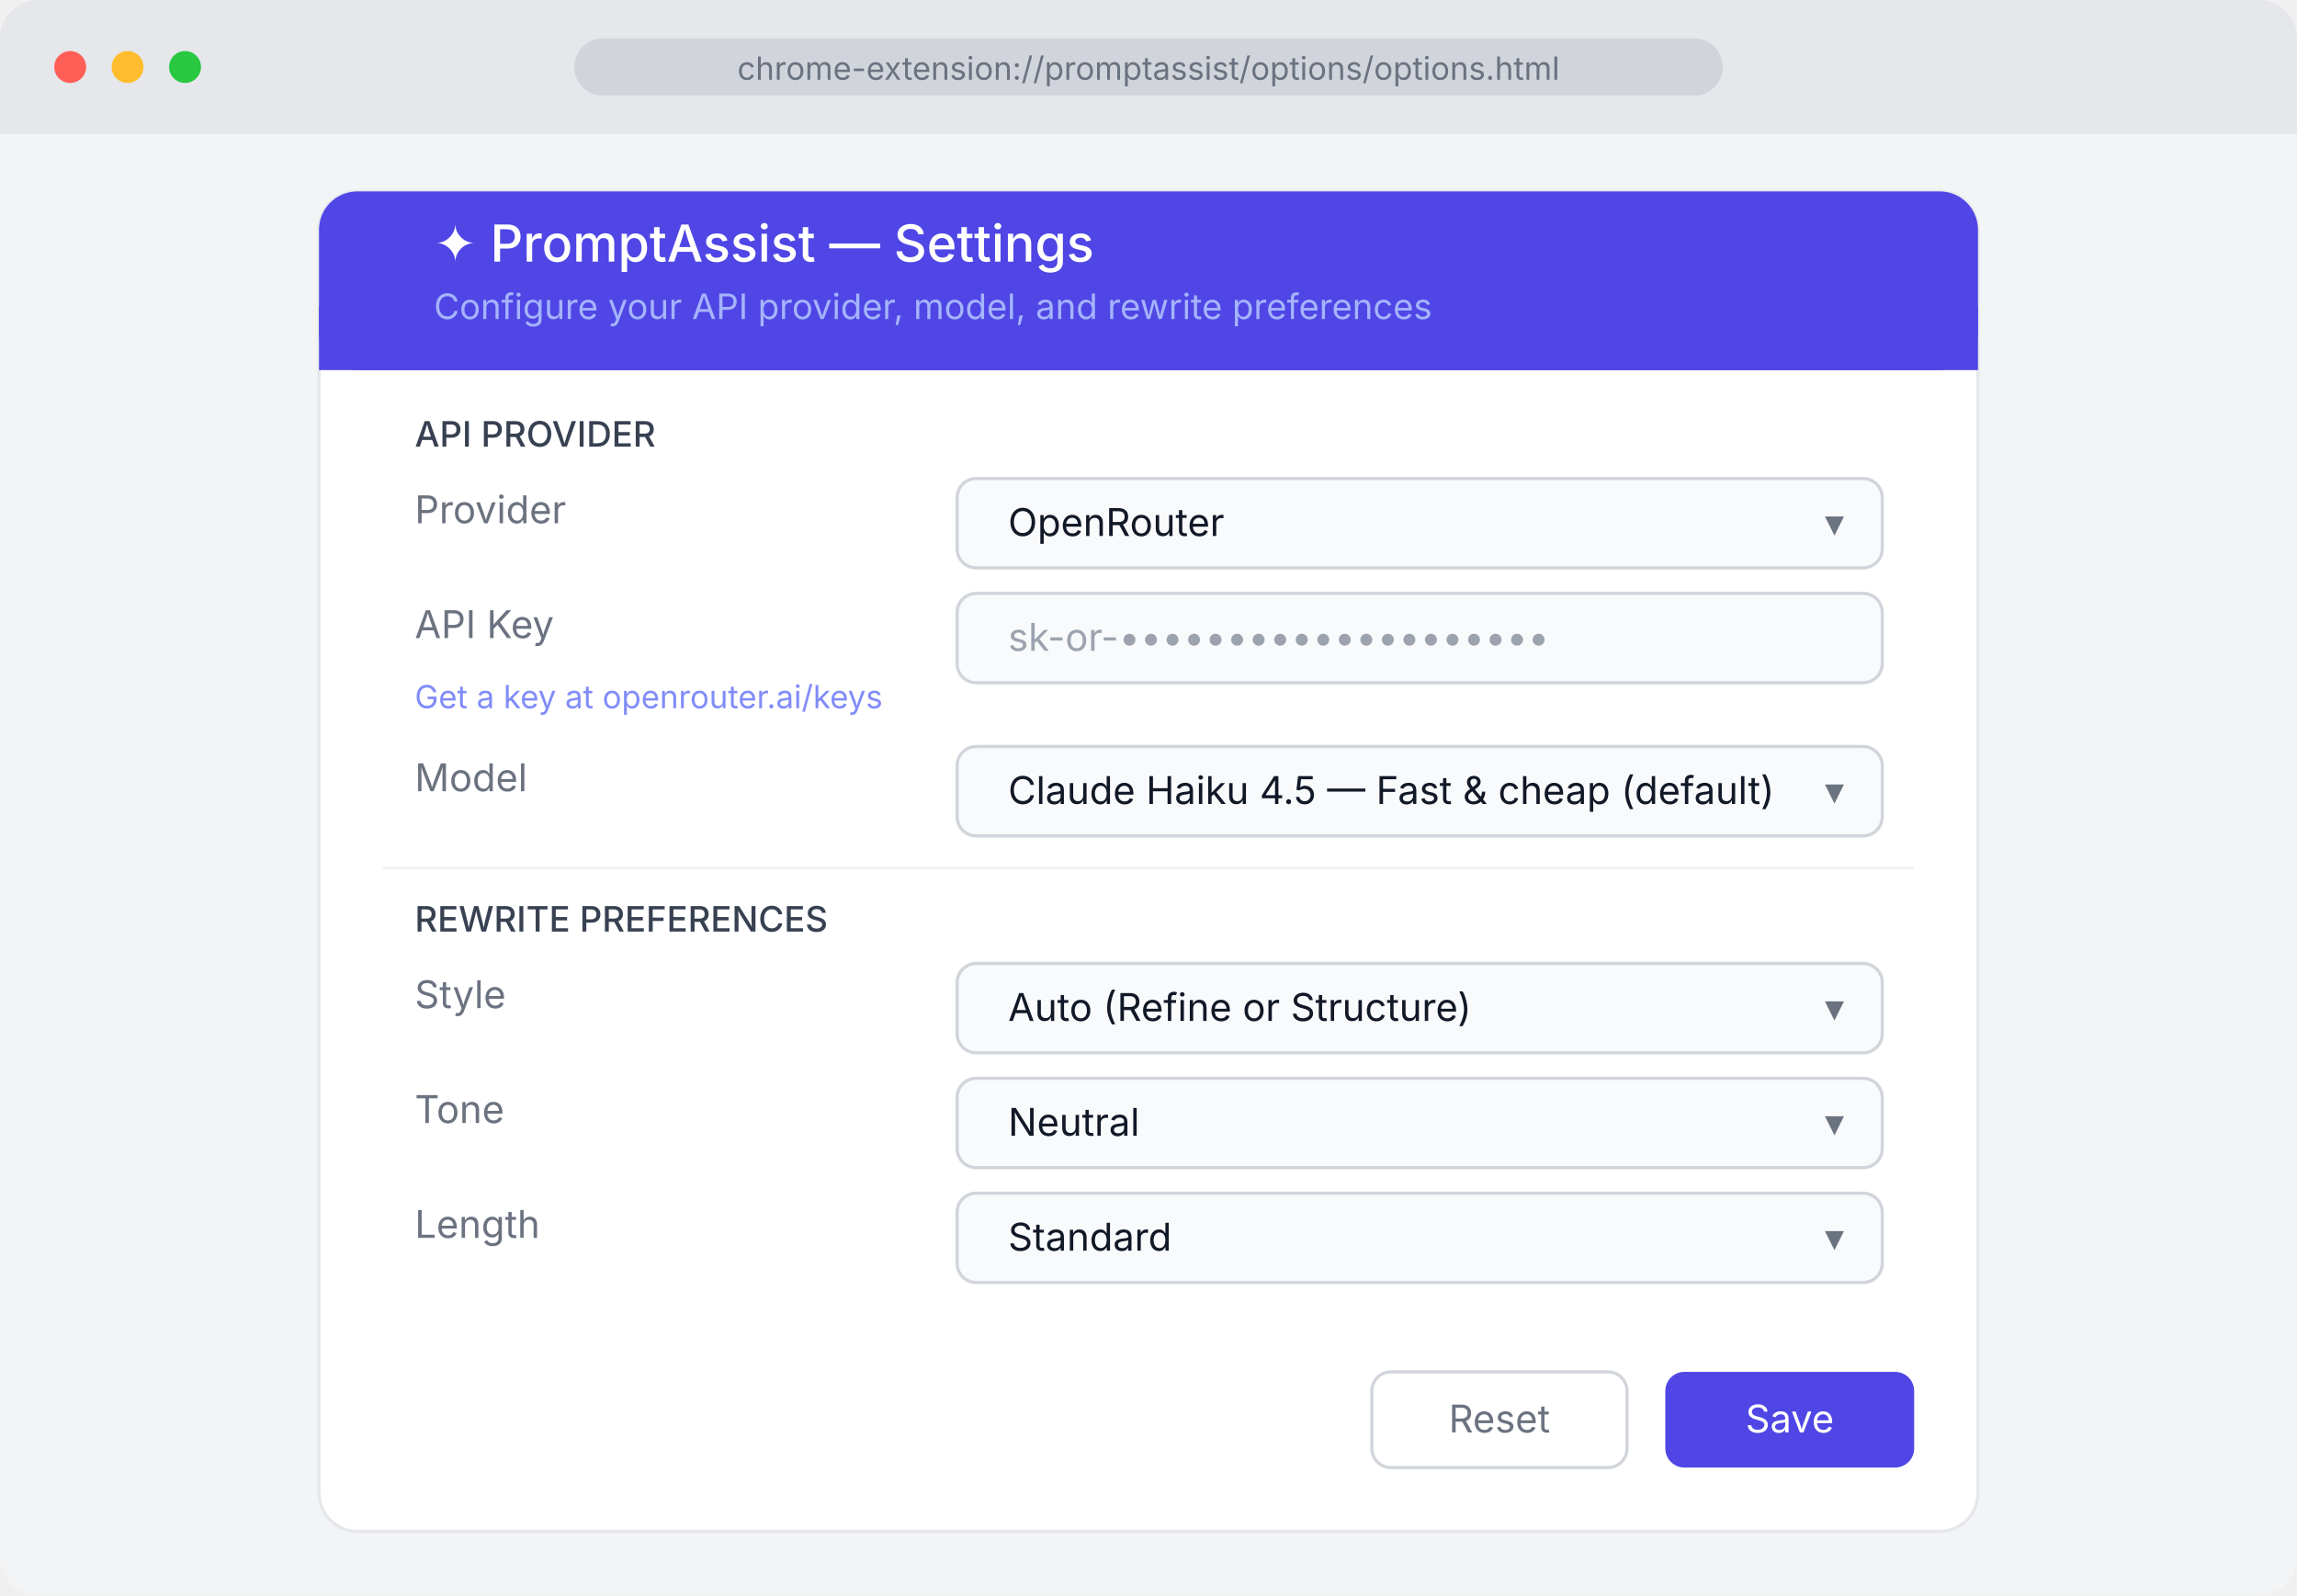
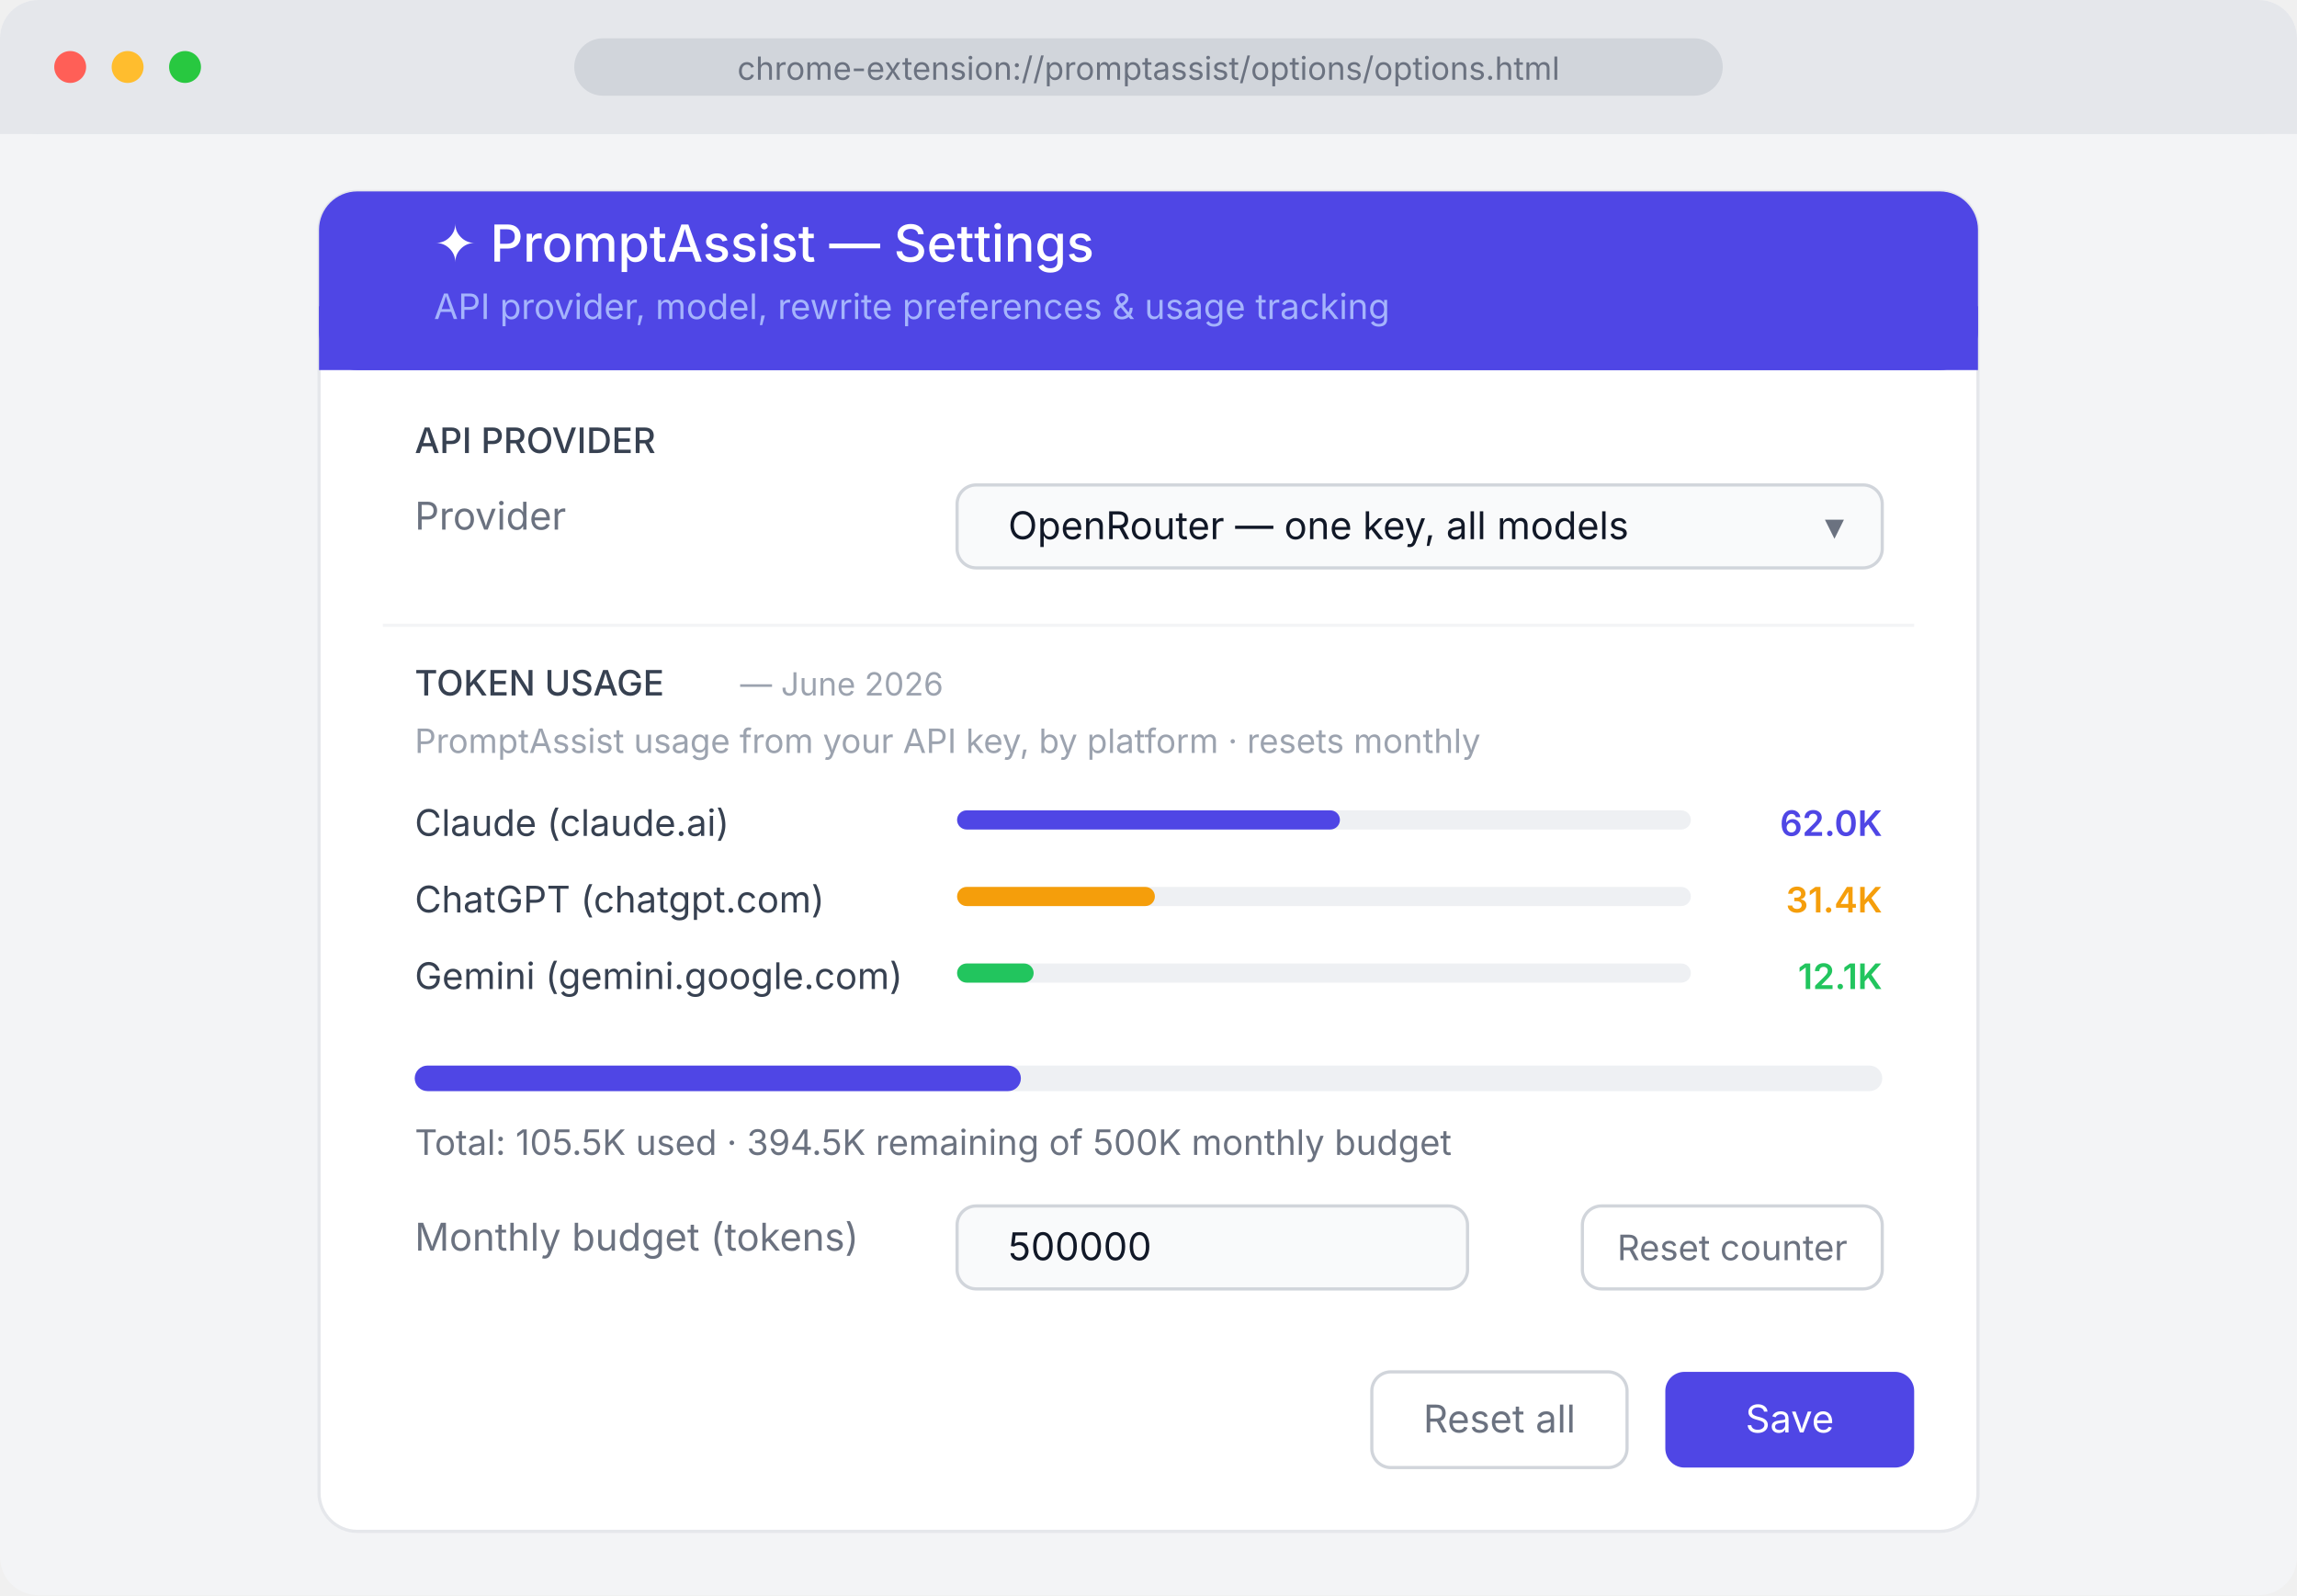
<svg xmlns="http://www.w3.org/2000/svg" viewBox="0 0 720 500">
  <rect width="720" height="500" fill="#f3f4f6" rx="12" />
  <rect x="0" y="0" width="720" height="42" fill="#e5e7eb" rx="12" />
  <rect x="0" y="28" width="720" height="14" fill="#e5e7eb" />
  <circle cx="22" cy="21" r="5" fill="#ff5f57" />
  <circle cx="40" cy="21" r="5" fill="#ffbd2e" />
  <circle cx="58" cy="21" r="5" fill="#28c840" />
  <rect x="180" y="12" width="360" height="18" rx="9" fill="#d1d5db" />
  <text x="360" y="25" text-anchor="middle" fill="#6b7280" font-family="-apple-system,sans-serif" font-size="10">chrome-extension://promptassist/options/options.html</text>
  <rect x="100" y="60" width="520" height="420" rx="12" fill="white" stroke="#e5e7eb" stroke-width="1" />
  <rect x="100" y="60" width="520" height="56" rx="12" fill="#4f46e5" />
  <rect x="100" y="96" width="520" height="20" fill="#4f46e5" />
  <text x="136" y="82" fill="white" font-family="-apple-system,sans-serif" font-size="16" font-weight="500">✦  PromptAssist — Settings</text>
-   <text x="136" y="100" fill="#a5b4fc" font-family="-apple-system,sans-serif" font-size="11">Configure your API provider, model, and rewrite preferences</text>
-   <text x="130" y="140" fill="#374151" font-family="-apple-system,sans-serif" font-size="11" font-weight="500">API PROVIDER</text>
-   <text x="130" y="164" fill="#6b7280" font-family="-apple-system,sans-serif" font-size="12">Provider</text>
-   <rect x="300" y="150" width="290" height="28" rx="6" fill="#f9fafb" stroke="#d1d5db" stroke-width="1" />
-   <text x="316" y="168" fill="#111827" font-family="-apple-system,sans-serif" font-size="12">OpenRouter</text>
-   <text x="572" y="168" fill="#6b7280" font-family="-apple-system,sans-serif" font-size="12">▾</text>
-   <text x="130" y="200" fill="#6b7280" font-family="-apple-system,sans-serif" font-size="12">API Key</text>
-   <rect x="300" y="186" width="290" height="28" rx="6" fill="#f9fafb" stroke="#d1d5db" stroke-width="1" />
-   <text x="316" y="204" fill="#9ca3af" font-family="-apple-system,sans-serif" font-size="12">sk-or-••••••••••••••••••••</text>
-   <text x="130" y="222" fill="#818cf8" font-family="-apple-system,sans-serif" font-size="10">Get a key at openrouter.ai/keys</text>
-   <text x="130" y="248" fill="#6b7280" font-family="-apple-system,sans-serif" font-size="12">Model</text>
-   <rect x="300" y="234" width="290" height="28" rx="6" fill="#f9fafb" stroke="#d1d5db" stroke-width="1" />
-   <text x="316" y="252" fill="#111827" font-family="-apple-system,sans-serif" font-size="12">Claude Haiku 4.5 — Fast &amp; cheap (default)</text>
-   <text x="572" y="252" fill="#6b7280" font-family="-apple-system,sans-serif" font-size="12">▾</text>
-   <line x1="120" y1="272" x2="600" y2="272" stroke="#f3f4f6" stroke-width="1" />
-   <text x="130" y="292" fill="#374151" font-family="-apple-system,sans-serif" font-size="11" font-weight="500">REWRITE PREFERENCES</text>
-   <text x="130" y="316" fill="#6b7280" font-family="-apple-system,sans-serif" font-size="12">Style</text>
-   <rect x="300" y="302" width="290" height="28" rx="6" fill="#f9fafb" stroke="#d1d5db" stroke-width="1" />
-   <text x="316" y="320" fill="#111827" font-family="-apple-system,sans-serif" font-size="12">Auto (Refine or Structure)</text>
-   <text x="572" y="320" fill="#6b7280" font-family="-apple-system,sans-serif" font-size="12">▾</text>
-   <text x="130" y="352" fill="#6b7280" font-family="-apple-system,sans-serif" font-size="12">Tone</text>
-   <rect x="300" y="338" width="290" height="28" rx="6" fill="#f9fafb" stroke="#d1d5db" stroke-width="1" />
-   <text x="316" y="356" fill="#111827" font-family="-apple-system,sans-serif" font-size="12">Neutral</text>
-   <text x="572" y="356" fill="#6b7280" font-family="-apple-system,sans-serif" font-size="12">▾</text>
-   <text x="130" y="388" fill="#6b7280" font-family="-apple-system,sans-serif" font-size="12">Length</text>
-   <rect x="300" y="374" width="290" height="28" rx="6" fill="#f9fafb" stroke="#d1d5db" stroke-width="1" />
-   <text x="316" y="392" fill="#111827" font-family="-apple-system,sans-serif" font-size="12">Standard</text>
-   <text x="572" y="392" fill="#6b7280" font-family="-apple-system,sans-serif" font-size="12">▾</text>
+   <text x="136" y="100" fill="#a5b4fc" font-family="-apple-system,sans-serif" font-size="11">API provider, model, rewrite preferences &amp; usage tracking</text>
+   <text x="130" y="142" fill="#374151" font-family="-apple-system,sans-serif" font-size="11" font-weight="500">API PROVIDER</text>
+   <text x="130" y="166" fill="#6b7280" font-family="-apple-system,sans-serif" font-size="12">Provider</text>
+   <rect x="300" y="152" width="290" height="26" rx="6" fill="#f9fafb" stroke="#d1d5db" stroke-width="1" />
+   <text x="316" y="169" fill="#111827" font-family="-apple-system,sans-serif" font-size="12">OpenRouter — one key, all models</text>
+   <text x="572" y="169" fill="#6b7280" font-family="-apple-system,sans-serif" font-size="12">▾</text>
+   <line x1="120" y1="196" x2="600" y2="196" stroke="#f3f4f6" stroke-width="1" />
+   <text x="130" y="218" fill="#374151" font-family="-apple-system,sans-serif" font-size="11" font-weight="500">TOKEN USAGE</text>
+   <text x="232" y="218" fill="#9ca3af" font-family="-apple-system,sans-serif" font-size="10">— June 2026</text>
+   <text x="130" y="236" fill="#9ca3af" font-family="-apple-system,sans-serif" font-size="10.5">PromptAssist usage from your API key, by platform · resets monthly</text>
+   <text x="130" y="262" fill="#374151" font-family="-apple-system,sans-serif" font-size="11.5">Claude (claude.ai)</text>
+   <rect x="300" y="254" width="230" height="6" rx="3" fill="#eef0f3" />
+   <rect x="300" y="254" width="120" height="6" rx="3" fill="#4f46e5" />
+   <text x="590" y="262" text-anchor="end" fill="#4f46e5" font-family="-apple-system,sans-serif" font-size="11" font-weight="600">62.0K</text>
+   <text x="130" y="286" fill="#374151" font-family="-apple-system,sans-serif" font-size="11.5">ChatGPT (chatgpt.com)</text>
+   <rect x="300" y="278" width="230" height="6" rx="3" fill="#eef0f3" />
+   <rect x="300" y="278" width="62" height="6" rx="3" fill="#f59e0b" />
+   <text x="590" y="286" text-anchor="end" fill="#f59e0b" font-family="-apple-system,sans-serif" font-size="11" font-weight="600">31.4K</text>
+   <text x="130" y="310" fill="#374151" font-family="-apple-system,sans-serif" font-size="11.5">Gemini (gemini.google.com)</text>
+   <rect x="300" y="302" width="230" height="6" rx="3" fill="#eef0f3" />
+   <rect x="300" y="302" width="24" height="6" rx="3" fill="#22c55e" />
+   <text x="590" y="310" text-anchor="end" fill="#22c55e" font-family="-apple-system,sans-serif" font-size="11" font-weight="600">12.1K</text>
+   <rect x="130" y="334" width="460" height="8" rx="4" fill="#eef0f3" />
+   <rect x="130" y="334" width="190" height="8" rx="4" fill="#4f46e5" />
+   <text x="130" y="362" fill="#6b7280" font-family="-apple-system,sans-serif" font-size="11">Total: 105.5K used · 394.5K remaining of 500K monthly budget</text>
+   <text x="130" y="392" fill="#6b7280" font-family="-apple-system,sans-serif" font-size="12">Monthly budget (tokens)</text>
+   <rect x="300" y="378" width="160" height="26" rx="6" fill="#f9fafb" stroke="#d1d5db" stroke-width="1" />
+   <text x="316" y="395" fill="#111827" font-family="-apple-system,sans-serif" font-size="12">500000</text>
+   <rect x="496" y="378" width="94" height="26" rx="6" fill="white" stroke="#d1d5db" stroke-width="1" />
+   <text x="543" y="395" text-anchor="middle" fill="#6b7280" font-family="-apple-system,sans-serif" font-size="11">Reset counter</text>
  <rect x="430" y="430" width="80" height="30" rx="6" fill="white" stroke="#d1d5db" stroke-width="1" />
-   <text x="470" y="449" text-anchor="middle" fill="#6b7280" font-family="-apple-system,sans-serif" font-size="12">Reset</text>
+   <text x="470" y="449" text-anchor="middle" fill="#6b7280" font-family="-apple-system,sans-serif" font-size="12">Reset all</text>
  <rect x="522" y="430" width="78" height="30" rx="6" fill="#4f46e5" />
  <text x="561" y="449" text-anchor="middle" fill="white" font-family="-apple-system,sans-serif" font-size="12">Save</text>
</svg>
